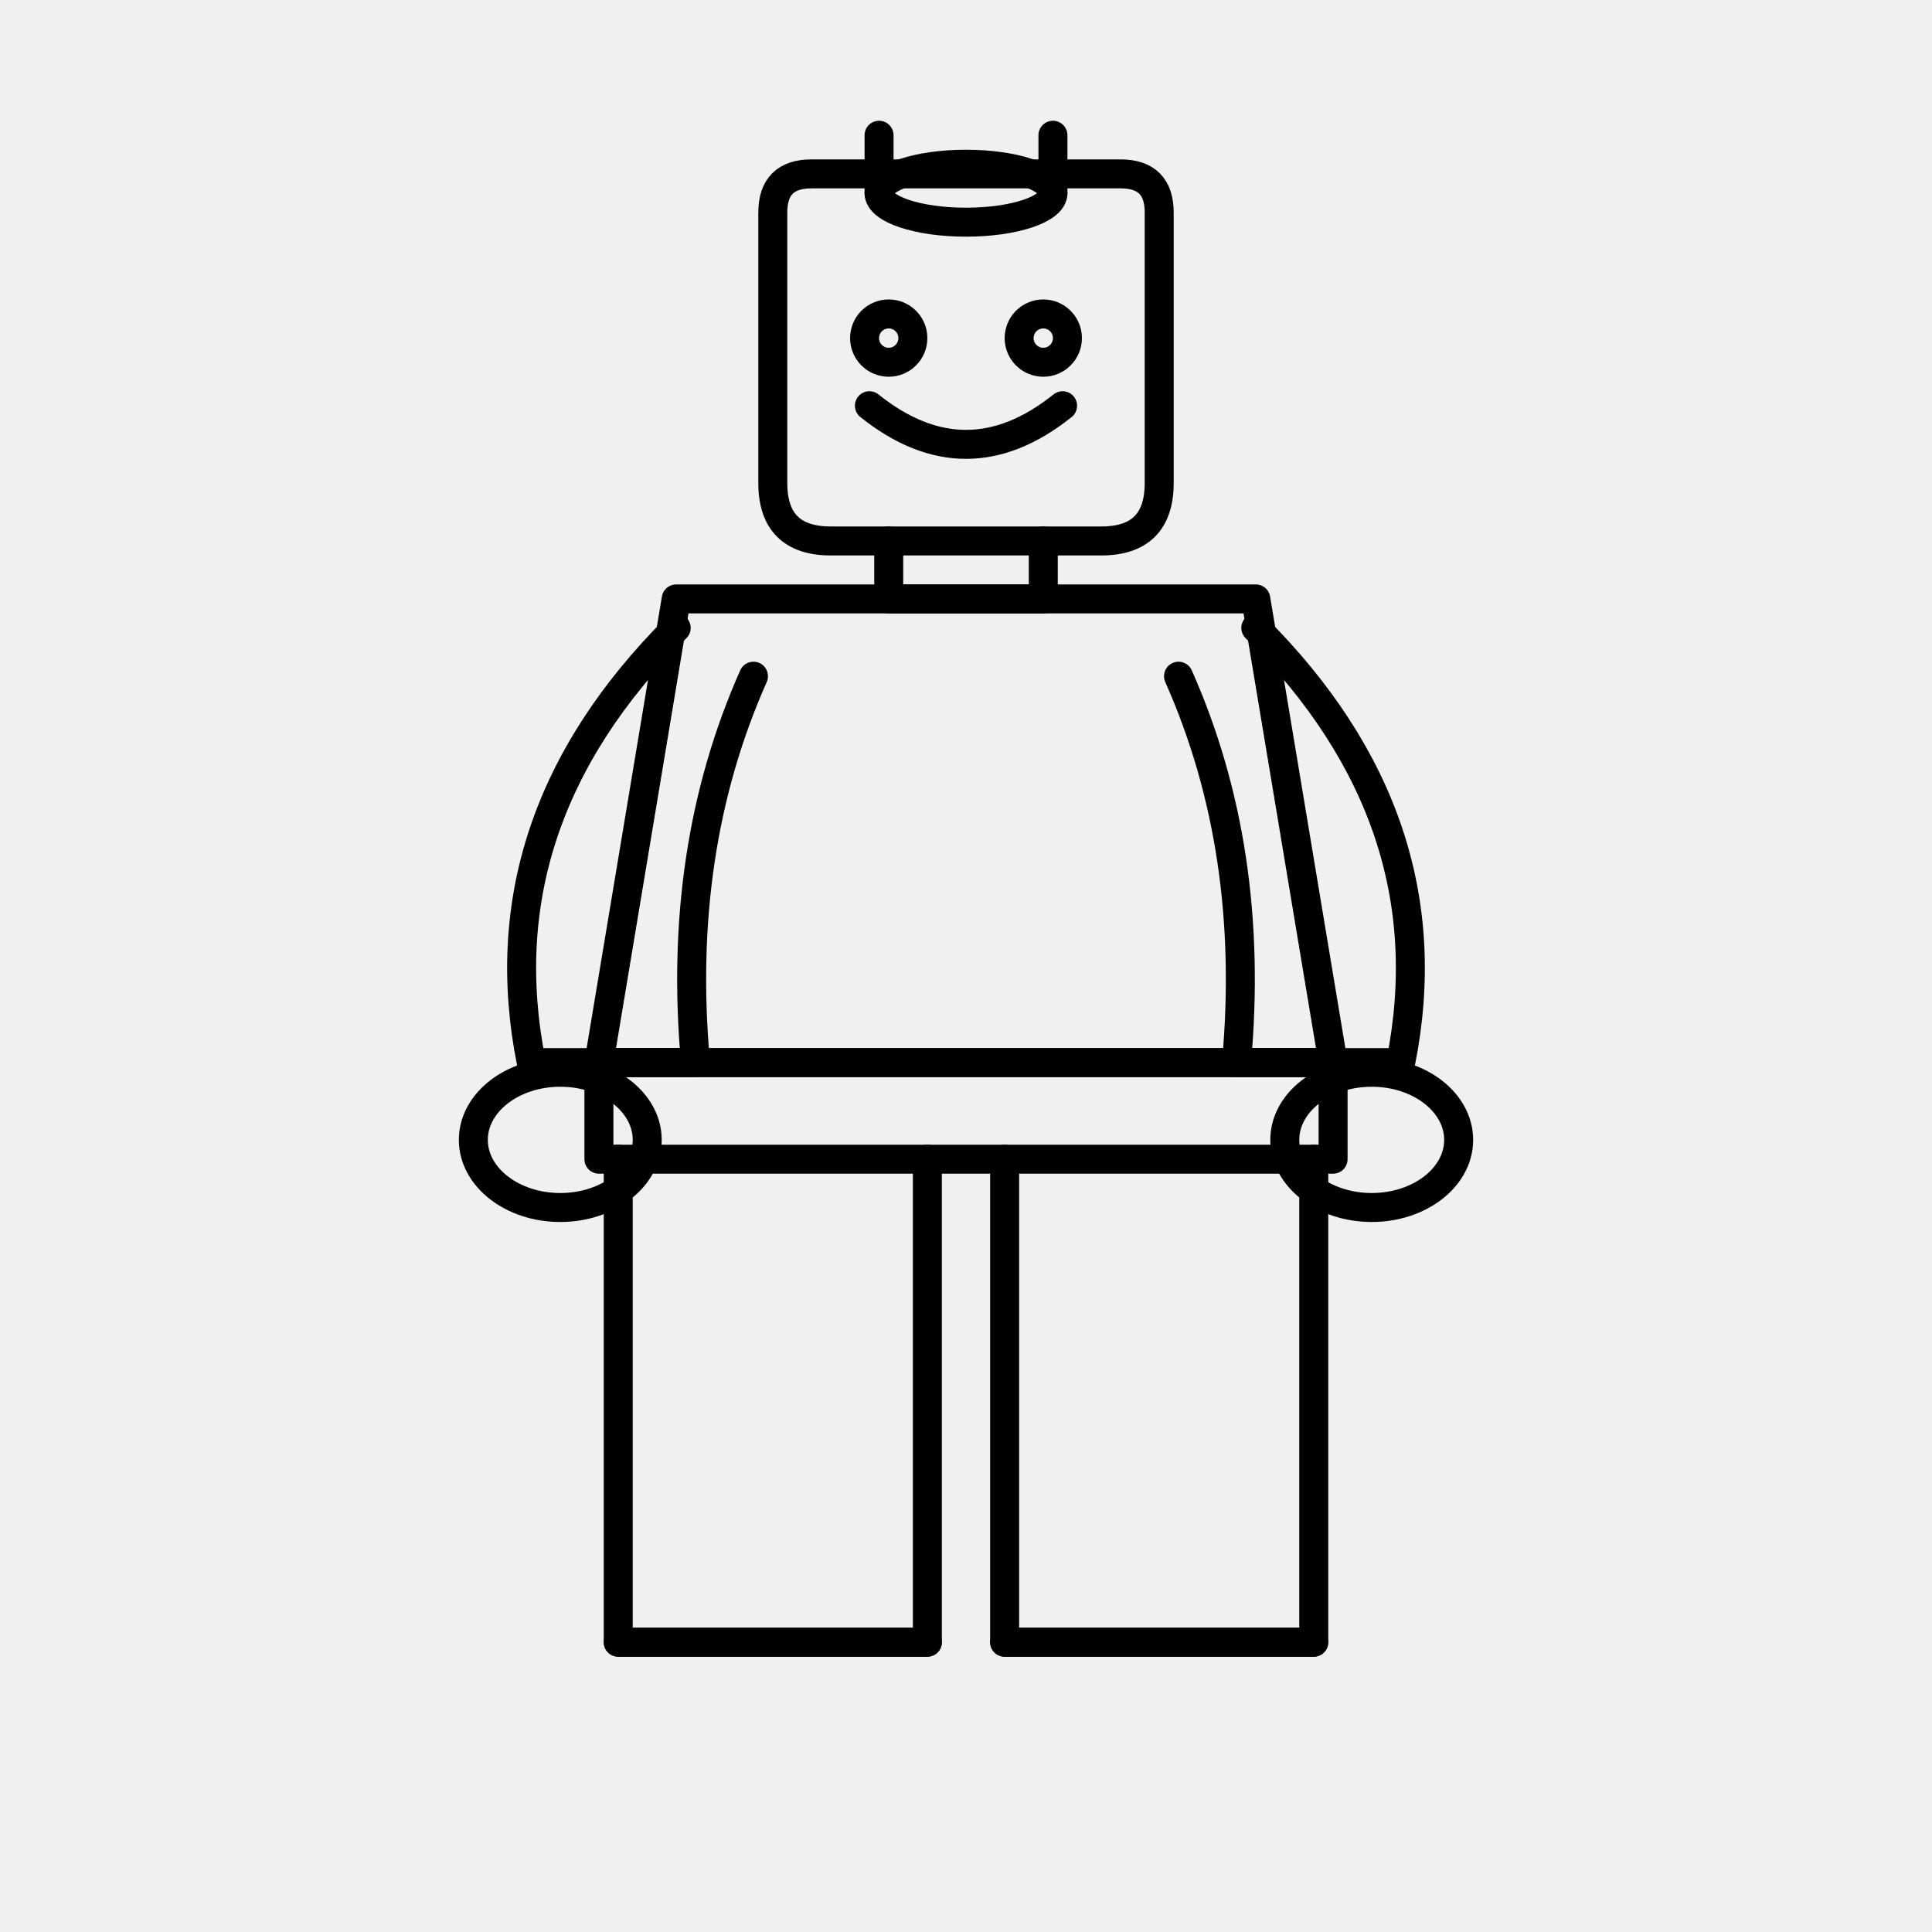
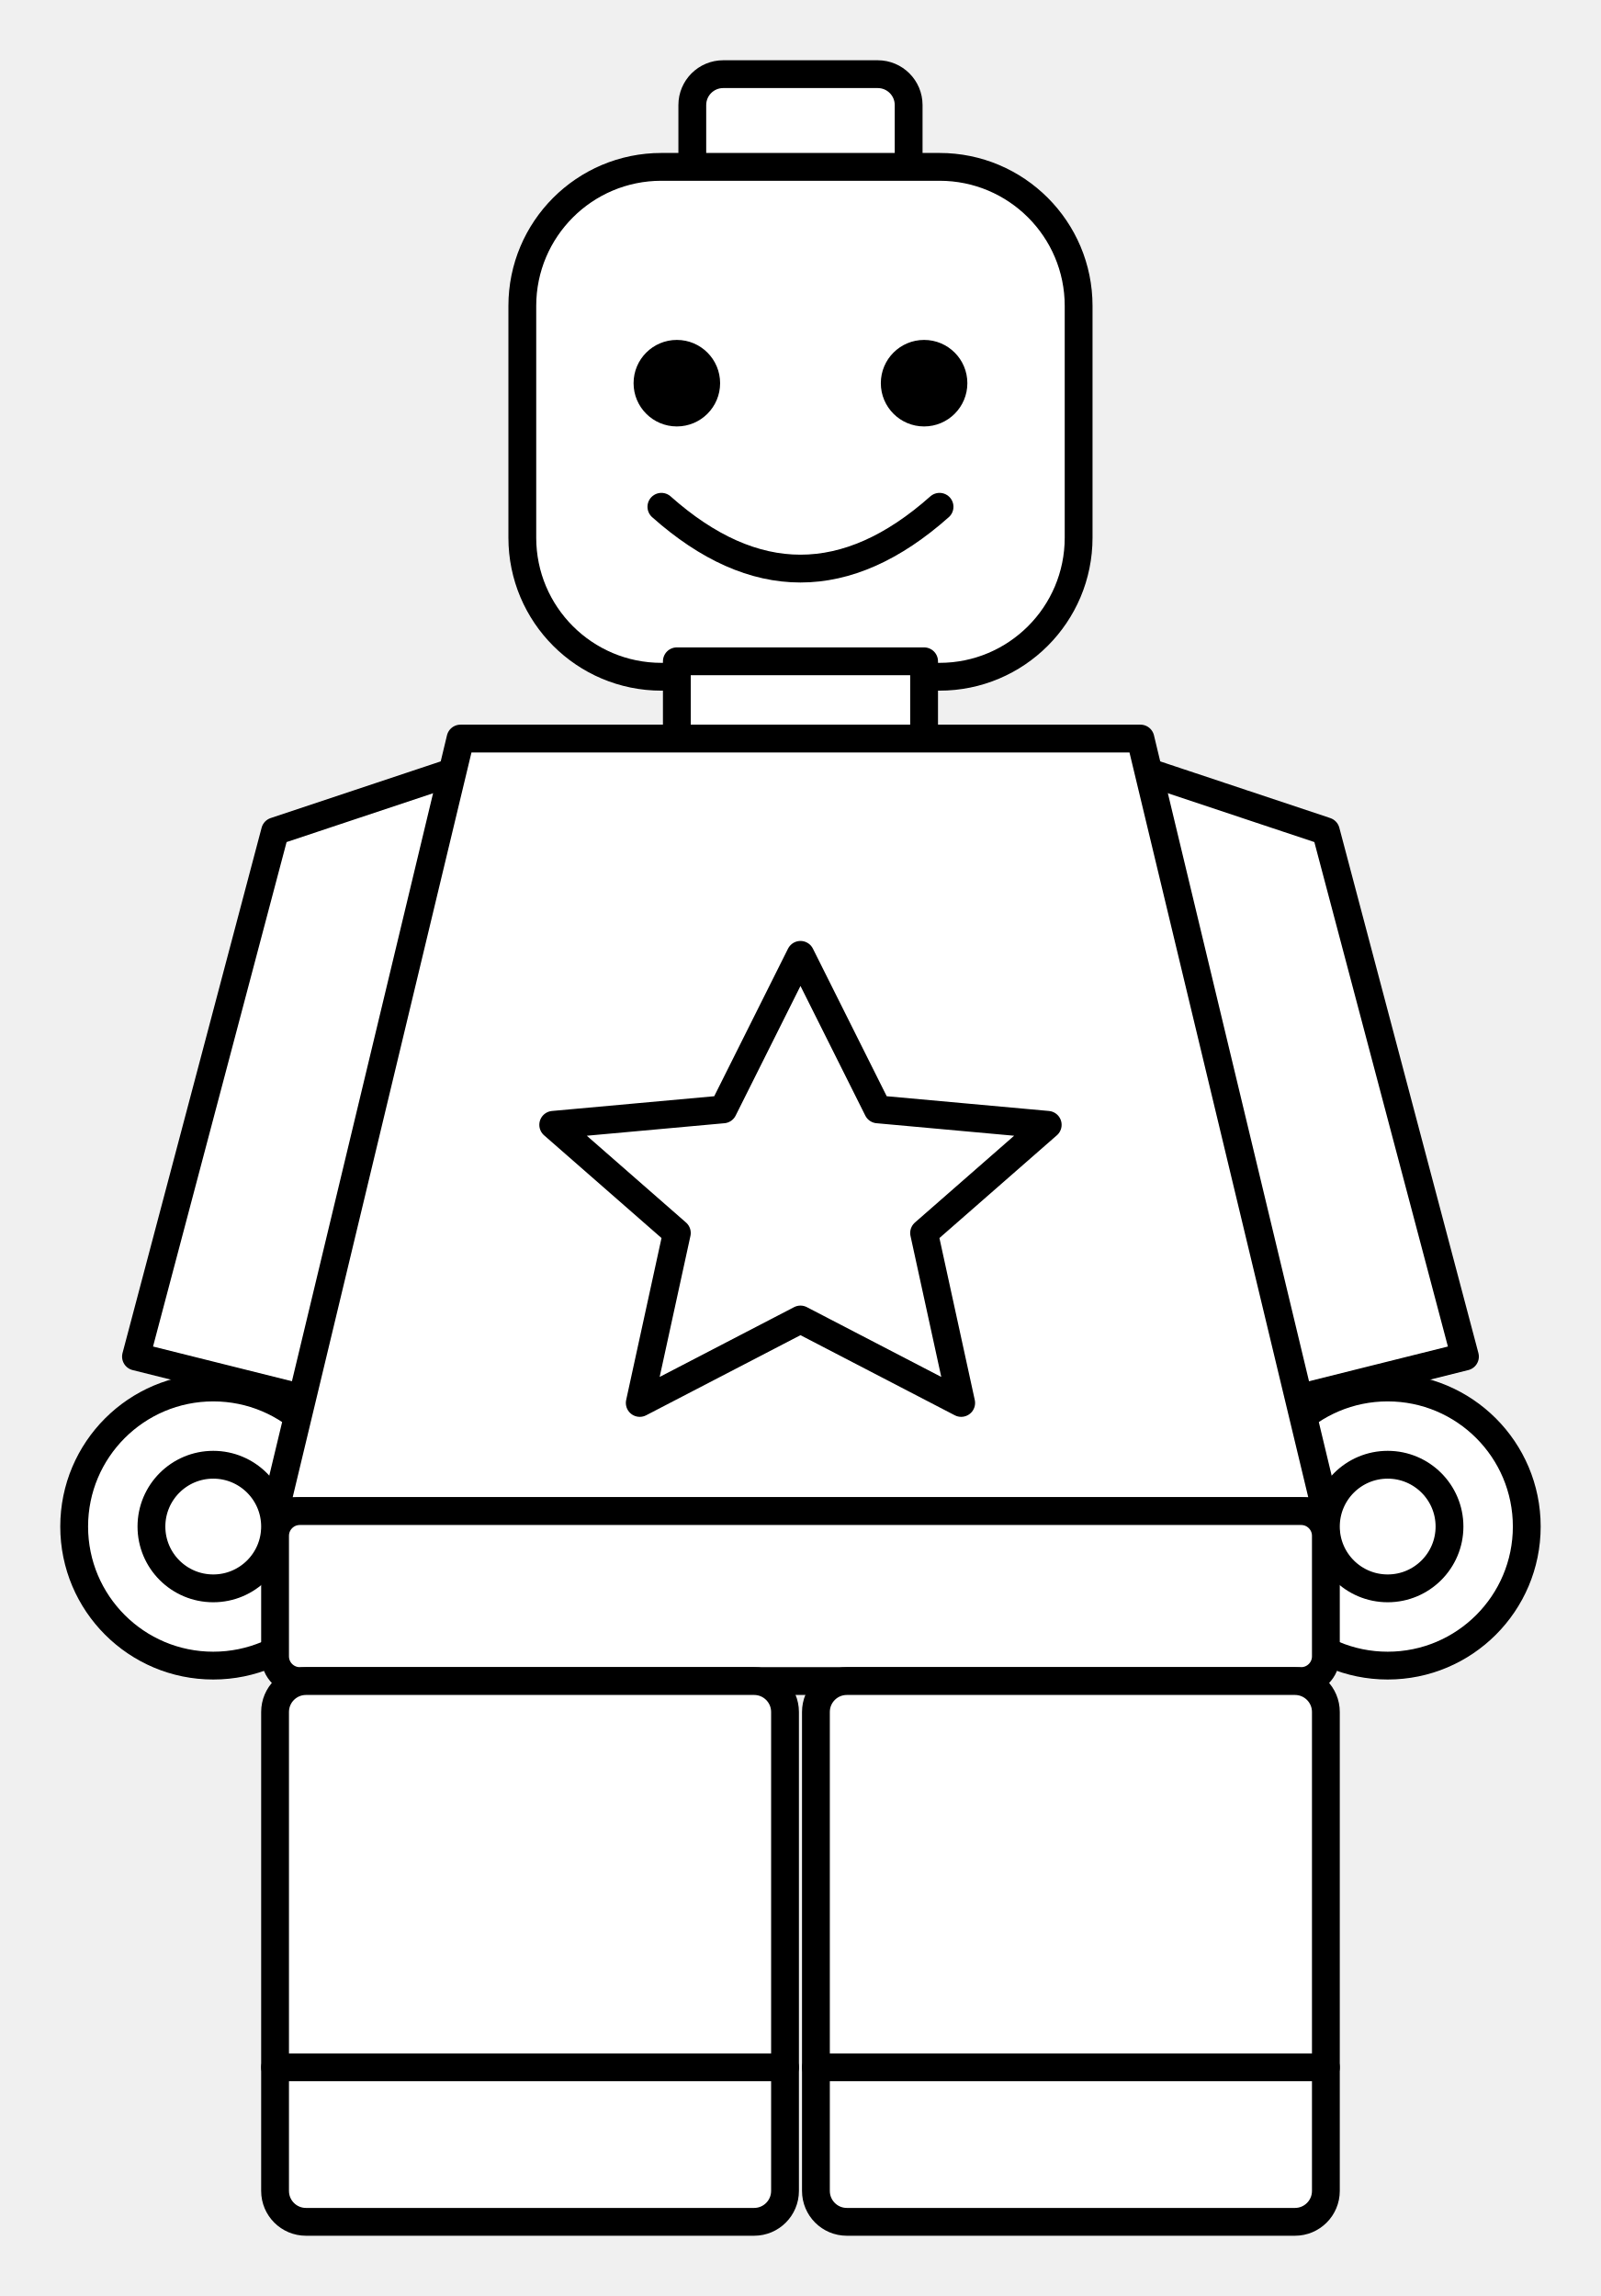
- <svg xmlns="http://www.w3.org/2000/svg" viewBox="0 0 200 200">
-   <g fill="none" stroke="#000" stroke-width="3" stroke-linecap="round" stroke-linejoin="round">
-     <ellipse cx="100" cy="20" rx="9" ry="3" />
-     <line x1="91" y1="20" x2="91" y2="14" />
-     <line x1="109" y1="20" x2="109" y2="14" />
-     <path d="M 80 22 L 80 50 Q 80 56 86 56 L 114 56 Q 120 56 120 50 L 120 22 Q 120 18 116 18 L 84 18 Q 80 18 80 22 Z" />
-     <circle cx="92" cy="35" r="2.5" />
-     <circle cx="108" cy="35" r="2.5" />
-     <path d="M 90 42 Q 100 50 110 42" />
-     <path d="M 92 56 L 92 62 L 108 62 L 108 56" />
-     <path d="M 70 62 L 130 62 L 138 110 L 62 110 Z" />
-     <path d="M 70 65 Q 50 85 55 110 L 72 110 Q 70 88 78 70" />
-     <path d="M 130 65 Q 150 85 145 110 L 128 110 Q 130 88 122 70" />
-     <ellipse cx="58" cy="118" rx="9" ry="7" />
-     <ellipse cx="142" cy="118" rx="9" ry="7" />
-     <rect x="62" y="110" width="76" height="10" />
-     <path d="M 64 120 L 64 170 L 96 170 L 96 120" />
-     <path d="M 104 120 L 104 170 L 136 170 L 136 120" />
-     <line x1="64" y1="170" x2="96" y2="170" />
-     <line x1="104" y1="170" x2="136" y2="170" />
+ <svg xmlns="http://www.w3.org/2000/svg" viewBox="341 51 518 743" width="518" height="743">
+   <g fill="none" stroke="#000" stroke-width="9" stroke-linecap="round" stroke-linejoin="round">
+     <rect fill="#fff" x="565" y="75" width="70" height="40" rx="10" />
+     <path d="M490 300 L430 320 L385 490 L445 505 Z" fill="#fff" />
+     <path d="M710 300 L770 320 L815 490 L755 505 Z" fill="#fff" />
+     <circle fill="#fff" cx="410" cy="545" r="45" />
+     <circle fill="#fff" cx="410" cy="545" r="20" />
+     <circle fill="#fff" cx="790" cy="545" r="45" />
+     <circle fill="#fff" cx="790" cy="545" r="20" />
+     <rect fill="#fff" x="510" y="105" width="180" height="165" rx="45" />
+     <circle cx="560" cy="175" r="14" fill="#000" stroke="none" />
+     <circle cx="640" cy="175" r="14" fill="#000" stroke="none" />
+     <path d="M555 215 Q 600 255 645 215" />
+     <rect fill="#fff" x="560" y="265" width="80" height="30" />
+     <path d="M490 290 L710 290 L770 540 L430 540 Z" fill="#fff" />
+     <path d="M600 360 L 625 410 L 680 415 L 640 450 L 652 505 L 600 478 L 548 505 L 560 450 L 520 415 L 575 410 Z" fill="#fff" />
+     <rect fill="#fff" x="430" y="540" width="340" height="55" rx="8" />
+     <rect fill="#fff" x="430" y="595" width="165" height="175" rx="10" />
+     <rect fill="#fff" x="605" y="595" width="165" height="175" rx="10" />
+     <line x1="430" y1="720" x2="595" y2="720" />
+     <line x1="605" y1="720" x2="770" y2="720" />
  </g>
</svg>
